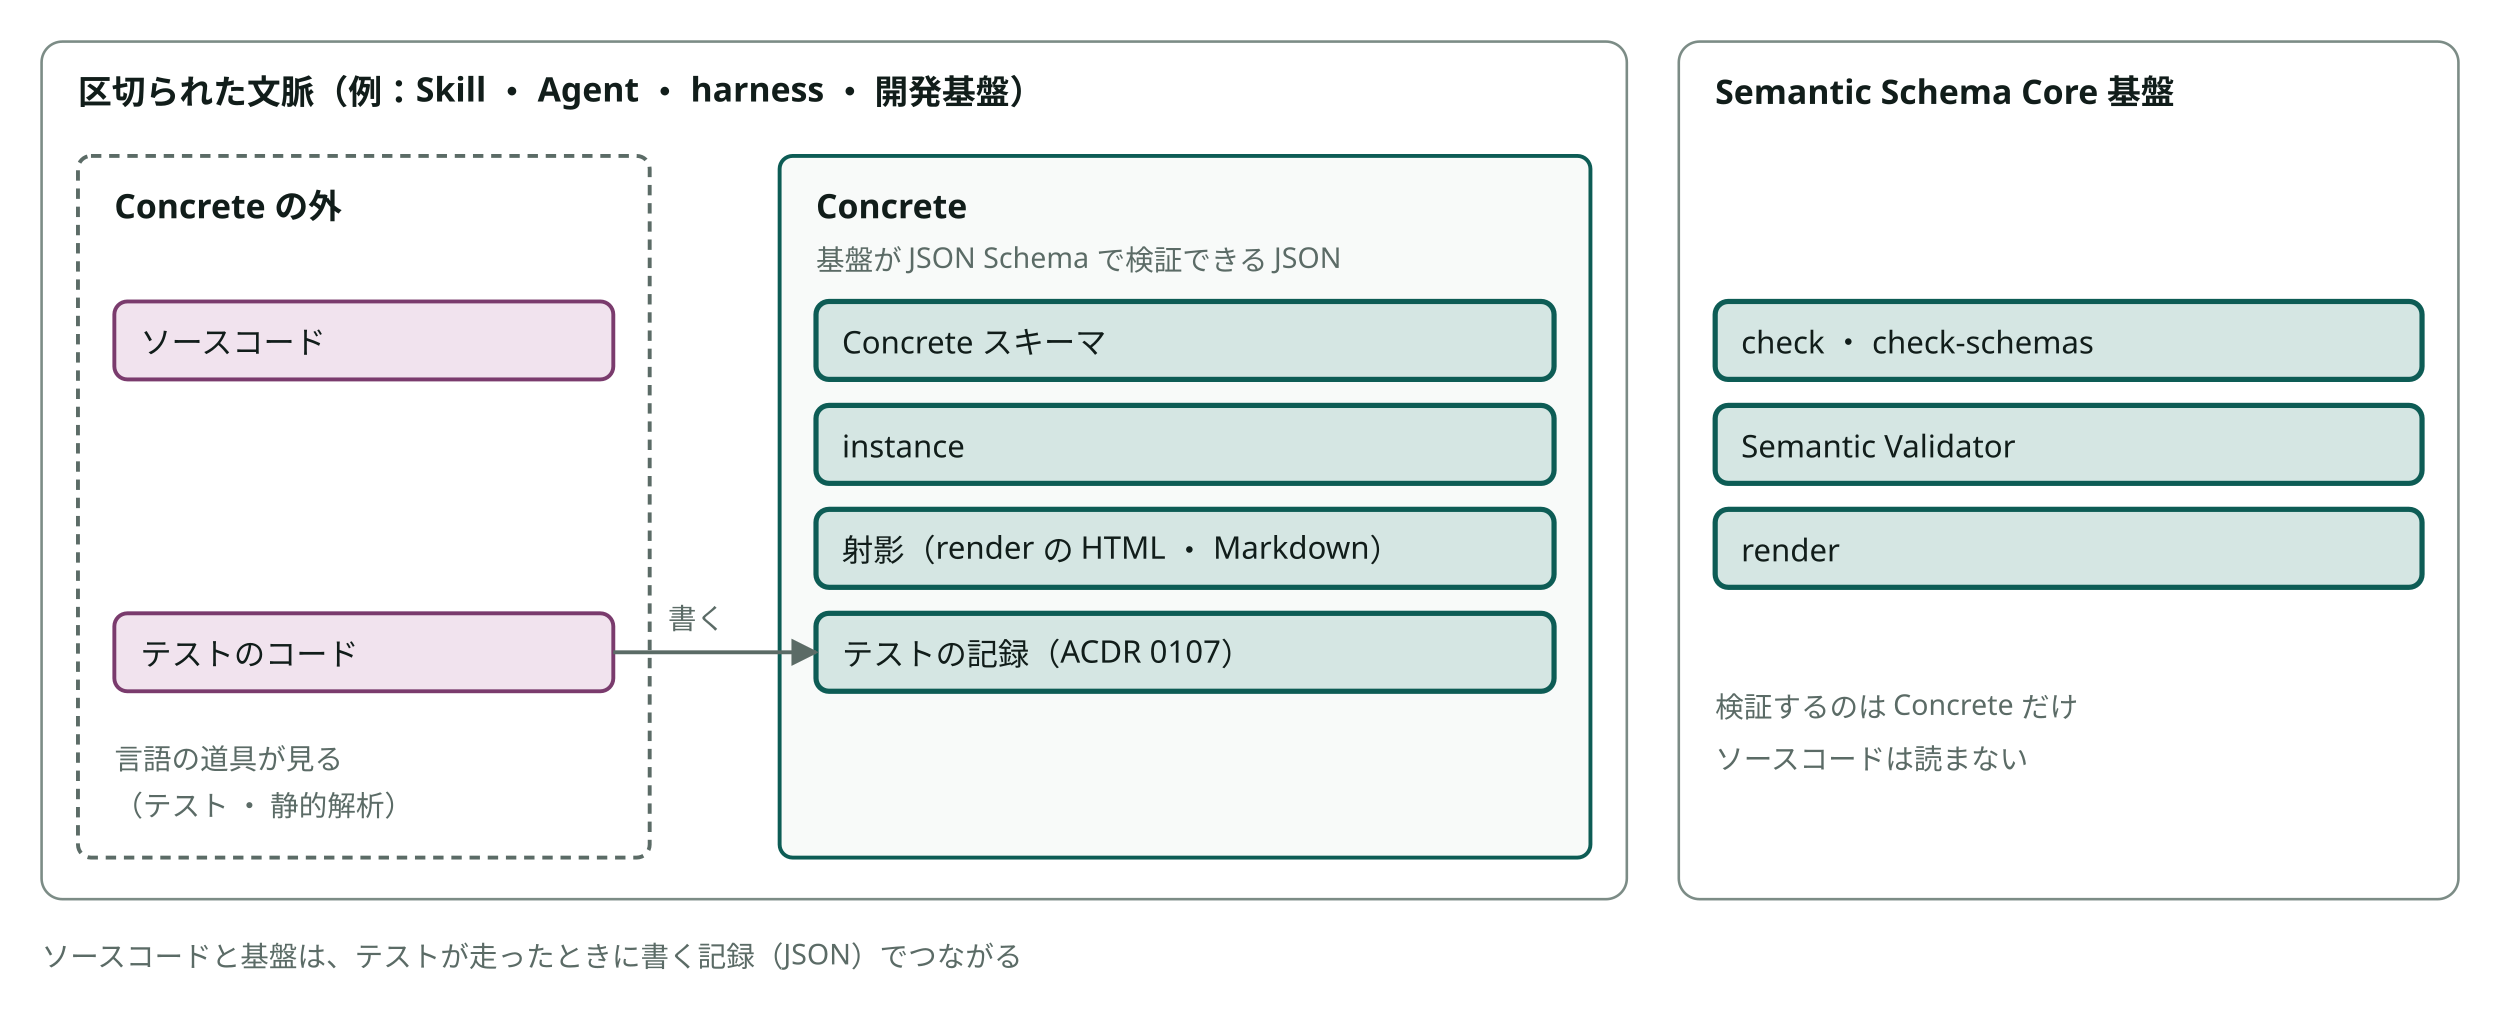
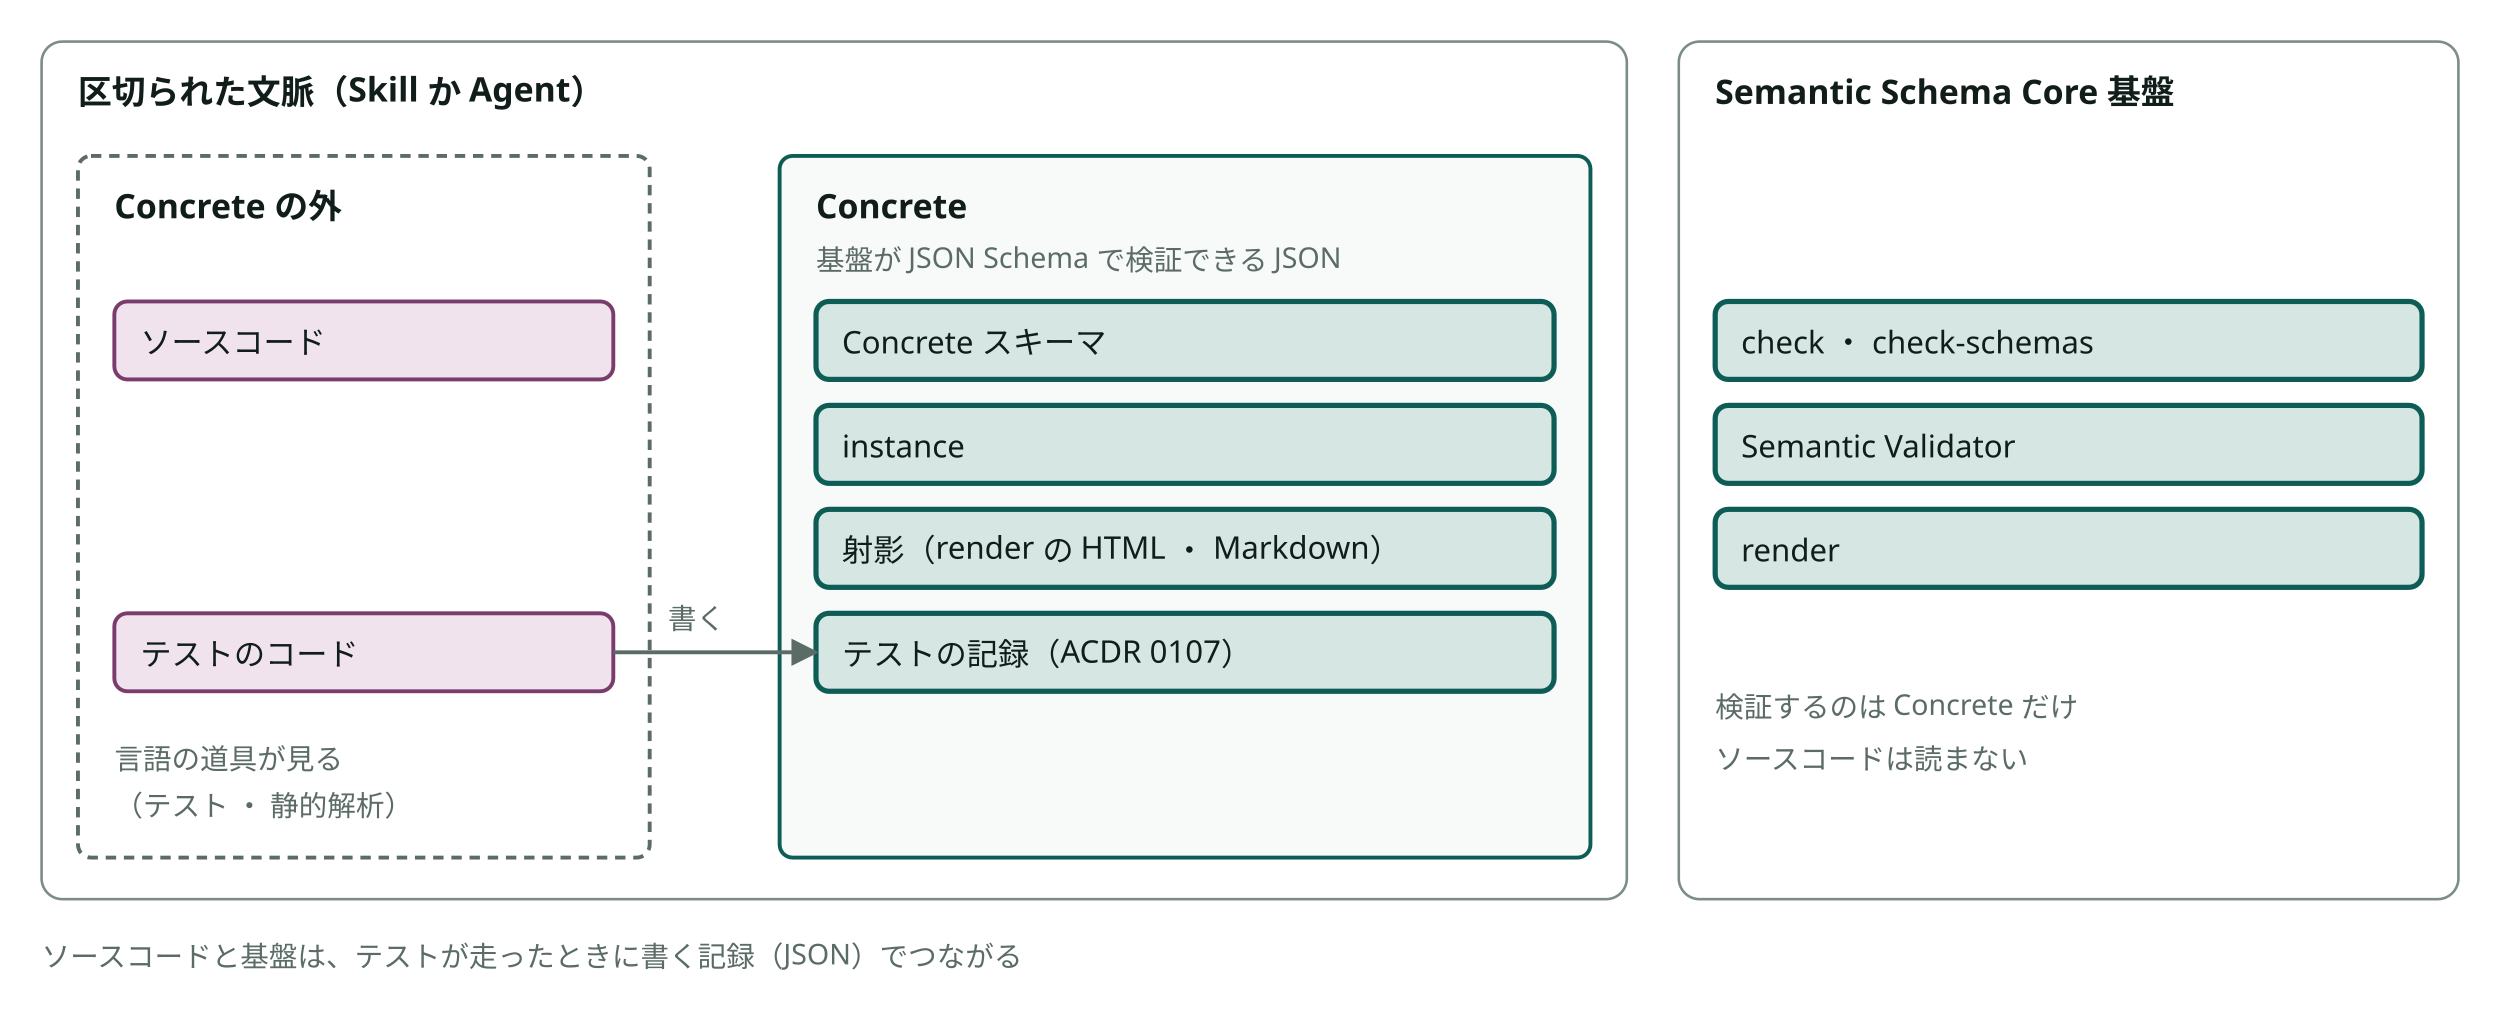
<svg viewBox="0 0 962 392" style="min-width:860px" role="img" aria-label="区切られた文脈の中の Concrete の境界と、基盤が検証する範囲" class="dsvg">
-   <style data-dsvg="dark">.dsvg .area{stroke:var(--dsvg-line,#7C8C86)}.dsvg .title{fill:var(--dsvg-ink,#111D1A);font-size:13px;font-weight:700}.dsvg .boundary{stroke:var(--dsvg-ink-soft,#5B6B66)}.dsvg .box.kind-1{fill:var(--dsvg-kind-1-bg,#F1E3EE);stroke:var(--dsvg-kind-1,#7A3B6D)}.dsvg .label{fill:var(--dsvg-ink,#111D1A);font-size:12px}.dsvg .note{fill:var(--dsvg-ink-soft,#5B6B66);font-size:11px}.dsvg .box{fill:var(--dsvg-box-fill,#F8FAF9);stroke:var(--dsvg-accent,#0D5C55)}.dsvg .box.focus{fill:var(--dsvg-accent-bg,#D5E6E3);stroke:var(--dsvg-accent,#0D5C55)}.dsvg .flow{stroke:var(--dsvg-ink-soft,#5B6B66)}.dsvg #dsvg-5bf1c792-arrow-5B6B66 path{fill:var(--dsvg-ink-soft,#5B6B66)}@media (prefers-color-scheme:dark){:root:not([data-theme="light"]) .dsvg,.dsvg:root:not([data-theme="light"]){--dsvg-line:#62756F;--dsvg-ink:#E6EEEB;--dsvg-ink-soft:#9DADA8;--dsvg-kind-1-bg:#2E1F2B;--dsvg-kind-1:#D094C2;--dsvg-box-fill:#16211E;--dsvg-accent:#6CC9B8;--dsvg-accent-bg:#173330}}:root[data-theme="dark"] .dsvg{--dsvg-line:#62756F;--dsvg-ink:#E6EEEB;--dsvg-ink-soft:#9DADA8;--dsvg-kind-1-bg:#2E1F2B;--dsvg-kind-1:#D094C2;--dsvg-box-fill:#16211E;--dsvg-accent:#6CC9B8;--dsvg-accent-bg:#173330}</style>
+   <style data-dsvg="dark">.dsvg .area{stroke:var(--dsvg-line,#7C8C86)}.dsvg .title{fill:var(--dsvg-ink,#111D1A);font-size:13px;font-weight:700}.dsvg .boundary{stroke:var(--dsvg-ink-soft,#5B6B66)}.dsvg .box.kind-1{fill:var(--dsvg-kind-1-bg,#F1E3EE);stroke:var(--dsvg-kind-1,#7A3B6D)}.dsvg .label{fill:var(--dsvg-ink,#111D1A);font-size:12px}.dsvg .note{fill:var(--dsvg-ink-soft,#5B6B66);font-size:11px}.dsvg .box{fill:var(--dsvg-box-fill,#F8FAF9);stroke:var(--dsvg-accent,#0D5C55)}.dsvg .box.focus{fill:var(--dsvg-accent-bg,#D5E6E3);stroke:var(--dsvg-accent,#0D5C55)}.dsvg .flow{stroke:var(--dsvg-ink-soft,#5B6B66)}.dsvg #dsvg-a1bc0fba-arrow-5B6B66 path{fill:var(--dsvg-ink-soft,#5B6B66)}@media (prefers-color-scheme:dark){:root:not([data-theme="light"]) .dsvg,.dsvg:root:not([data-theme="light"]){--dsvg-line:#62756F;--dsvg-ink:#E6EEEB;--dsvg-ink-soft:#9DADA8;--dsvg-kind-1-bg:#2E1F2B;--dsvg-kind-1:#D094C2;--dsvg-box-fill:#16211E;--dsvg-accent:#6CC9B8;--dsvg-accent-bg:#173330}}:root[data-theme="dark"] .dsvg{--dsvg-line:#62756F;--dsvg-ink:#E6EEEB;--dsvg-ink-soft:#9DADA8;--dsvg-kind-1-bg:#2E1F2B;--dsvg-kind-1:#D094C2;--dsvg-box-fill:#16211E;--dsvg-accent:#6CC9B8;--dsvg-accent-bg:#173330}</style>
  <defs data-dsvg="marker">
-     <marker id="dsvg-5bf1c792-arrow-5B6B66" viewBox="0 0 10 10" refX="9" refY="5" markerWidth="7" markerHeight="7" orient="auto-start-reverse">
+     <marker id="dsvg-a1bc0fba-arrow-5B6B66" viewBox="0 0 10 10" refX="9" refY="5" markerWidth="7" markerHeight="7" orient="auto-start-reverse">
      <path d="M0,0 L10,5 L0,10 z" fill="#5B6B66" />
    </marker>
  </defs>
  <rect class="area" x="16" y="16" width="610" height="330" fill="none" stroke="#7C8C86" stroke-width="1" rx="8" />
-   <text class="title" x="30" y="40" font-family="Noto Sans JP, Hiragino Kaku Gothic ProN, sans-serif" font-size="13" font-weight="700" fill="#111D1A">区切られた文脈（例：Skill ・ Agent ・ harness ・ 開発基盤）</text>
+   <text class="title" x="30" y="40" font-family="Noto Sans JP, Hiragino Kaku Gothic ProN, sans-serif" font-size="13" font-weight="700" fill="#111D1A">区切られた文脈（Skill か Agent）</text>
  <rect class="boundary" x="30" y="60" width="220" height="270" fill="none" stroke="#5B6B66" stroke-width="1.5" stroke-dasharray="4 3" rx="5" />
  <text class="title" x="44" y="84" font-family="Noto Sans JP, Hiragino Kaku Gothic ProN, sans-serif" font-size="13" font-weight="700" fill="#111D1A">Concrete の外</text>
  <rect class="box kind-1" x="44" y="116" width="192" height="30" fill="#F1E3EE" stroke="#7A3B6D" stroke-width="1.5" rx="5" />
  <text class="label" x="54" y="136" font-family="Noto Sans JP, Hiragino Kaku Gothic ProN, sans-serif" font-size="12" fill="#111D1A">ソースコード</text>
  <rect class="box kind-1" x="44" y="236" width="192" height="30" fill="#F1E3EE" stroke="#7A3B6D" stroke-width="1.5" rx="5" />
  <text class="label" x="54" y="256" font-family="Noto Sans JP, Hiragino Kaku Gothic ProN, sans-serif" font-size="12" fill="#111D1A">テストのコード</text>
  <text class="note" x="44" y="296" font-family="Noto Sans JP, Hiragino Kaku Gothic ProN, sans-serif" font-size="11" fill="#5B6B66">言語の道具が見る</text>
  <text class="note" x="44" y="314" font-family="Noto Sans JP, Hiragino Kaku Gothic ProN, sans-serif" font-size="11" fill="#5B6B66">（テスト ・ 静的解析）</text>
  <rect class="box" x="300" y="60" width="312" height="270" fill="#F8FAF9" stroke="#0D5C55" stroke-width="1.5" rx="5" />
  <text class="title" x="314" y="84" font-family="Noto Sans JP, Hiragino Kaku Gothic ProN, sans-serif" font-size="13" font-weight="700" fill="#111D1A">Concrete</text>
  <text class="note" x="314" y="104" font-family="Noto Sans JP, Hiragino Kaku Gothic ProN, sans-serif" font-size="11" fill="#5B6B66">基盤が JSON Schema で検証できる JSON</text>
  <rect class="box focus" x="314" y="116" width="284" height="30" fill="#D5E6E3" stroke="#0D5C55" stroke-width="2" rx="5" />
  <text class="label" x="324" y="136" font-family="Noto Sans JP, Hiragino Kaku Gothic ProN, sans-serif" font-size="12" fill="#111D1A">Concrete スキーマ</text>
  <rect class="box focus" x="314" y="156" width="284" height="30" fill="#D5E6E3" stroke="#0D5C55" stroke-width="2" rx="5" />
  <text class="label" x="324" y="176" font-family="Noto Sans JP, Hiragino Kaku Gothic ProN, sans-serif" font-size="12" fill="#111D1A">instance</text>
  <rect class="box focus" x="314" y="196" width="284" height="30" fill="#D5E6E3" stroke="#0D5C55" stroke-width="2" rx="5" />
  <text class="label" x="324" y="216" font-family="Noto Sans JP, Hiragino Kaku Gothic ProN, sans-serif" font-size="12" fill="#111D1A">射影（render の HTML ・ Markdown）</text>
  <rect class="box focus" x="314" y="236" width="284" height="30" fill="#D5E6E3" stroke="#0D5C55" stroke-width="2" rx="5" />
  <text class="label" x="324" y="256" font-family="Noto Sans JP, Hiragino Kaku Gothic ProN, sans-serif" font-size="12" fill="#111D1A">テストの記録（ACDR 0107）</text>
-   <path class="flow" d="M236,251 H314" fill="none" stroke="#5B6B66" stroke-width="1.5" marker-end="url(#dsvg-5bf1c792-arrow-5B6B66)" />
+   <path class="flow" d="M236,251 H314" fill="none" stroke="#5B6B66" stroke-width="1.5" marker-end="url(#dsvg-a1bc0fba-arrow-5B6B66)" />
  <text class="note" x="268" y="242" text-anchor="middle" font-family="Noto Sans JP, Hiragino Kaku Gothic ProN, sans-serif" font-size="11" fill="#5B6B66">書く</text>
  <rect class="area" x="646" y="16" width="300" height="330" fill="none" stroke="#7C8C86" stroke-width="1" rx="8" />
  <text class="title" x="660" y="40" font-family="Noto Sans JP, Hiragino Kaku Gothic ProN, sans-serif" font-size="13" font-weight="700" fill="#111D1A">Semantic Schema Core 基盤</text>
  <rect class="box focus" x="660" y="116" width="272" height="30" fill="#D5E6E3" stroke="#0D5C55" stroke-width="2" rx="5" />
  <text class="label" x="670" y="136" font-family="Noto Sans JP, Hiragino Kaku Gothic ProN, sans-serif" font-size="12" fill="#111D1A">check ・ check-schemas</text>
  <rect class="box focus" x="660" y="156" width="272" height="30" fill="#D5E6E3" stroke="#0D5C55" stroke-width="2" rx="5" />
  <text class="label" x="670" y="176" font-family="Noto Sans JP, Hiragino Kaku Gothic ProN, sans-serif" font-size="12" fill="#111D1A">Semantic Validator</text>
  <rect class="box focus" x="660" y="196" width="272" height="30" fill="#D5E6E3" stroke="#0D5C55" stroke-width="2" rx="5" />
  <text class="label" x="670" y="216" font-family="Noto Sans JP, Hiragino Kaku Gothic ProN, sans-serif" font-size="12" fill="#111D1A">render</text>
  <text class="note" x="660" y="276" font-family="Noto Sans JP, Hiragino Kaku Gothic ProN, sans-serif" font-size="11" fill="#5B6B66">検証するのは Concrete だけ</text>
  <text class="note" x="660" y="296" font-family="Noto Sans JP, Hiragino Kaku Gothic ProN, sans-serif" font-size="11" fill="#5B6B66">ソースコードは読まない</text>
  <text class="note" x="16" y="372" font-family="Noto Sans JP, Hiragino Kaku Gothic ProN, sans-serif" font-size="11" fill="#5B6B66">ソースコードと基盤は、テストが走ったときに書く記録（JSON）でつながる</text>
</svg>
